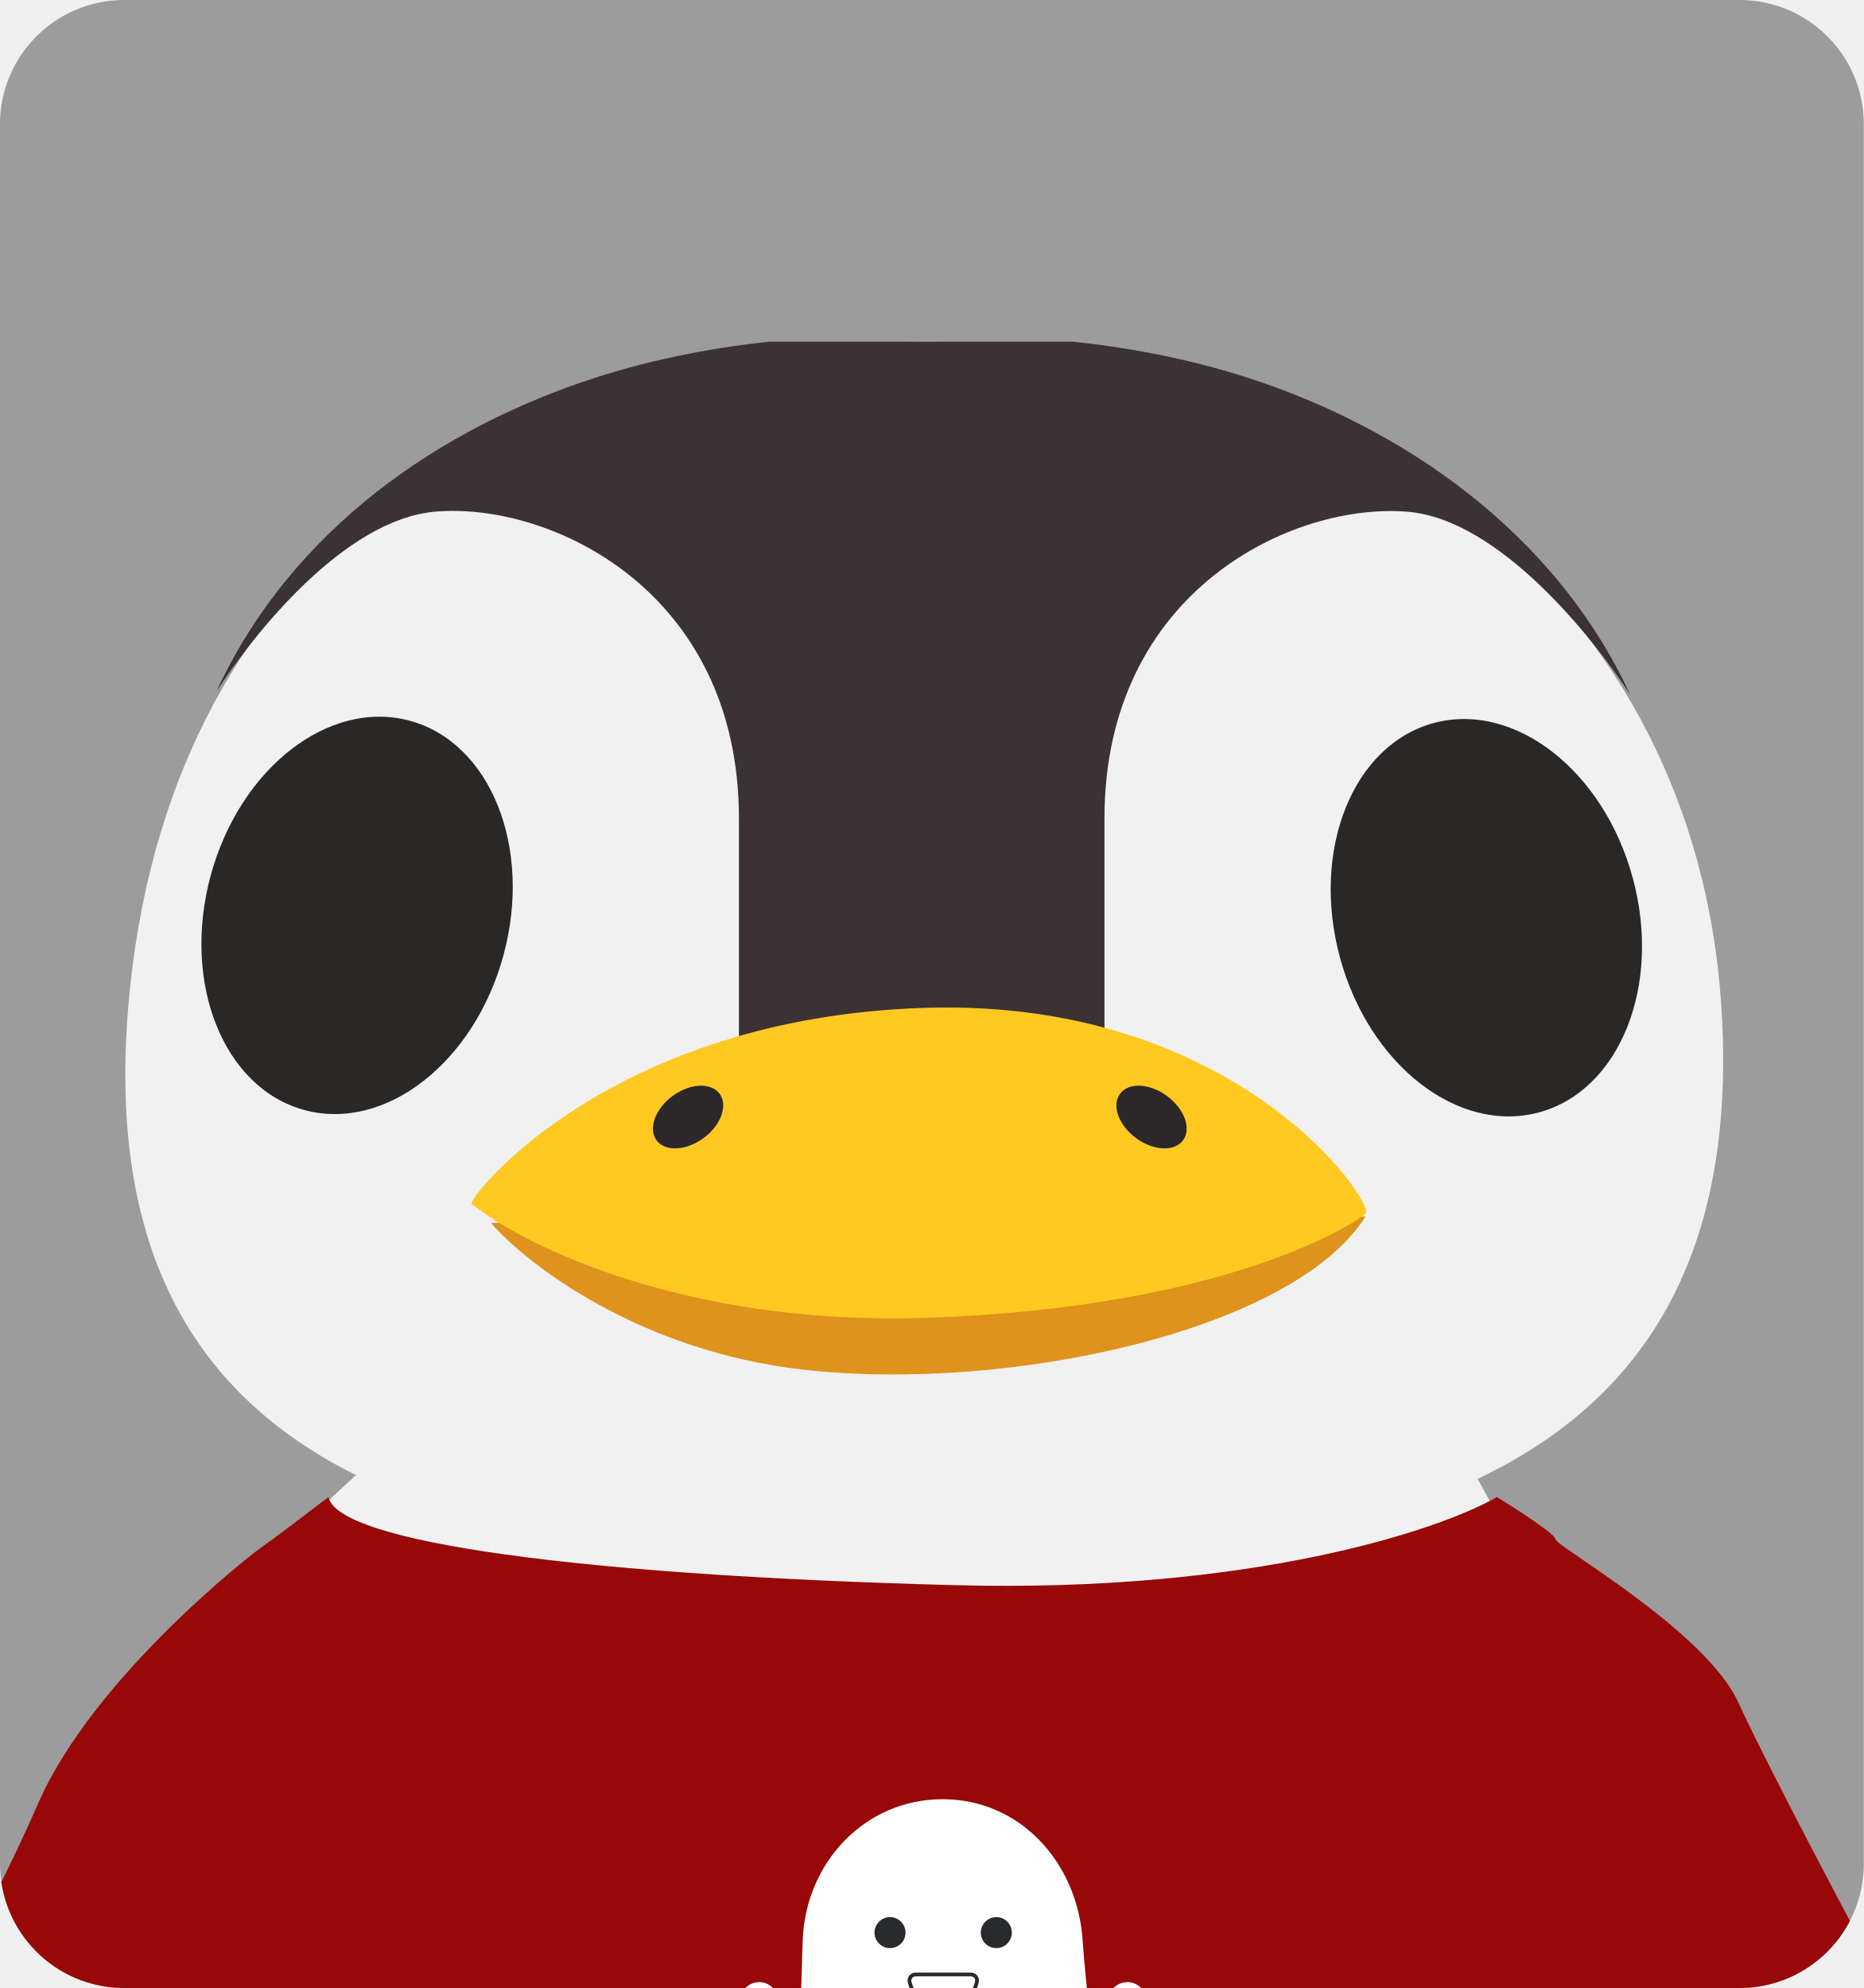
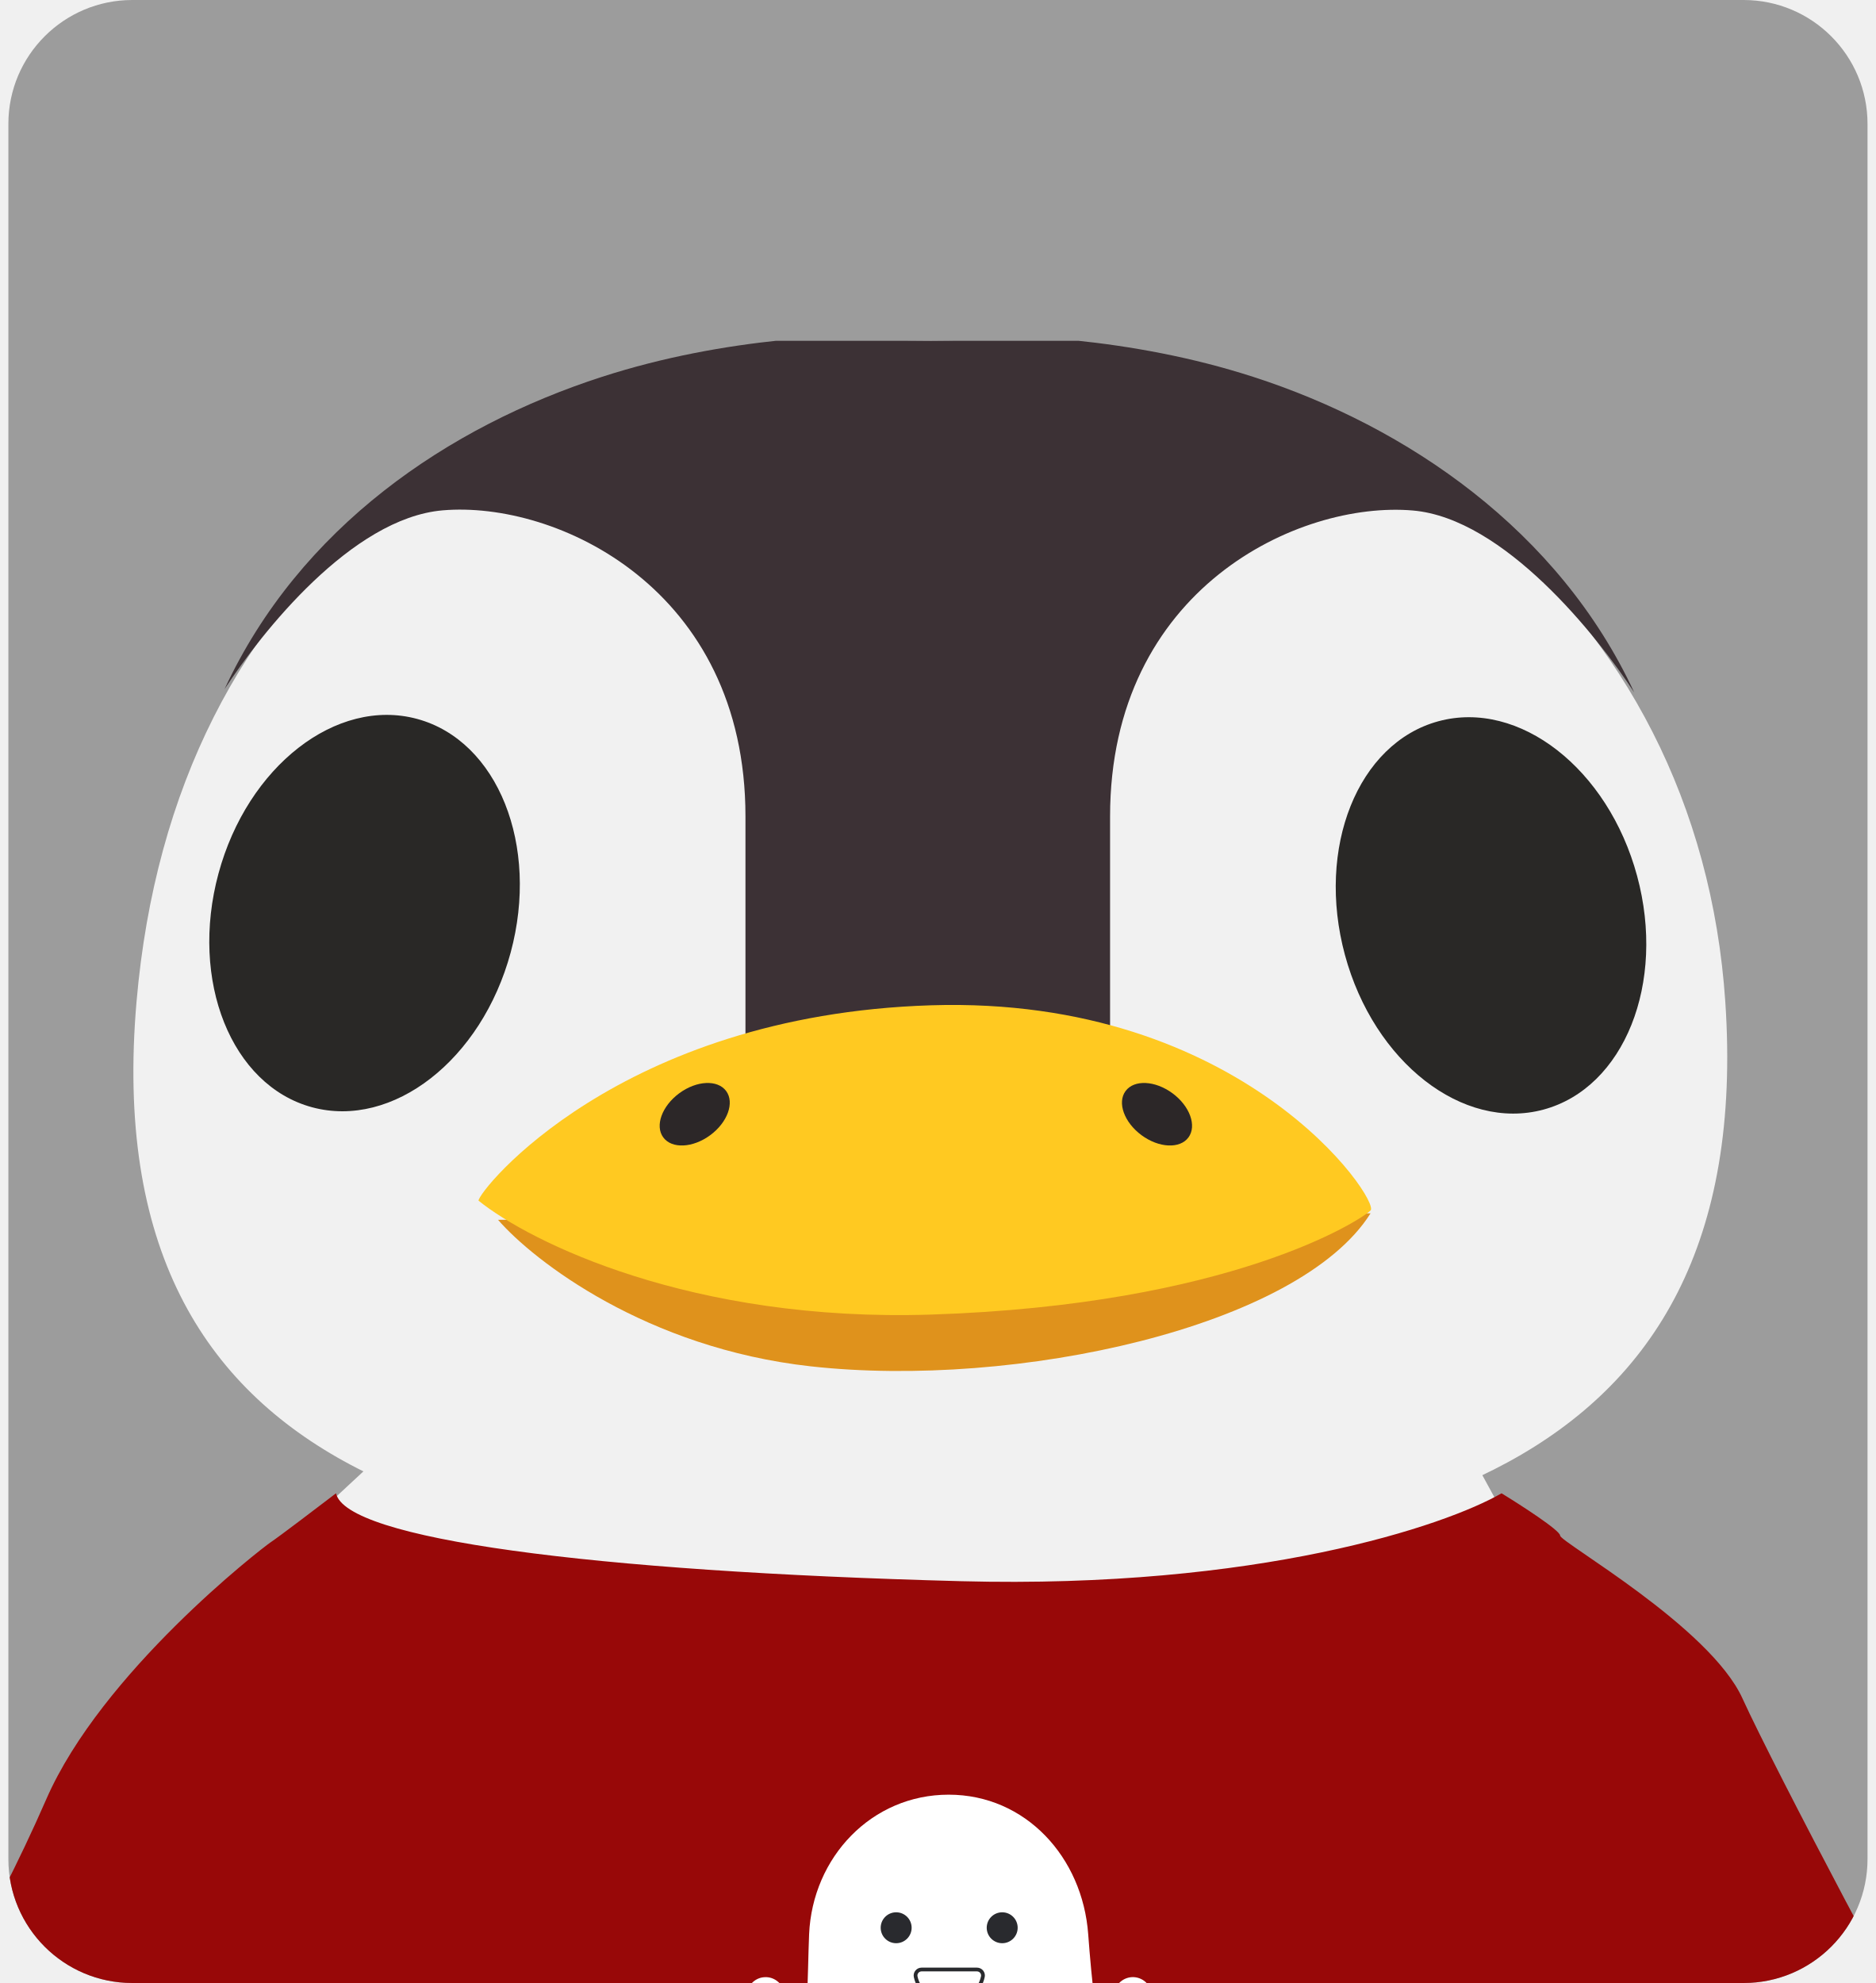
- <svg xmlns="http://www.w3.org/2000/svg" width="60" height="64" viewBox="0 0 60 64" fill="none">
+ <svg xmlns="http://www.w3.org/2000/svg" width="70" height="74" viewBox="0 0 60 64" fill="none">
  <g clip-path="url(#clip0_1_3391)">
    <rect width="60" height="64" rx="4" fill="#9C9C9C" />
    <g clip-path="url(#clip1_1_3391)">
      <path d="M55.41 32.329C56.461 47.88 44.164 50.402 29.773 50.402C15.382 50.402 2.77 48.09 4.136 32.329C5.338 18.46 15.382 11 29.773 11C44.164 11 54.551 19.616 55.41 32.329Z" fill="#F1F1F1" />
      <path fill-rule="evenodd" clip-rule="evenodd" d="M6.976 22.242C8.167 20.421 11.074 16.724 14.016 16.471C17.694 16.156 23.788 18.993 23.788 26.348V34.649H29.671V34.653H35.555V26.352C35.555 18.997 41.649 16.16 45.326 16.476C48.268 16.728 51.28 20.526 52.471 22.348C50.043 17.118 45.144 13.768 40.178 12.164C36.205 10.881 32.256 10.755 29.672 10.802V10.798C27.087 10.751 23.138 10.877 19.165 12.16C14.199 13.763 9.404 17.013 6.976 22.242Z" fill="#3C3135" />
      <path d="M25.89 44.097C20.594 43.509 16.959 40.7 15.803 39.369L43.962 39.159C41.651 42.836 32.509 44.833 25.89 44.097Z" fill="#DF921C" />
      <path d="M29.778 42.427C22.045 42.679 16.819 40.081 15.173 38.75C15.173 38.434 19.691 32.761 29.778 32.445C39.865 32.13 44.278 38.75 43.963 39.065C43.648 39.38 39.445 42.112 29.778 42.427Z" fill="#FFC921" />
      <ellipse cx="37.07" cy="35.961" rx="1.261" ry="0.841" transform="rotate(36.3995 37.0698 35.9607)" fill="#2C2728" />
      <ellipse cx="1.261" cy="0.841" rx="1.261" ry="0.841" transform="matrix(-0.804899 0.593412 0.593412 0.804899 22.6664 34.5359)" fill="#2C2728" />
      <ellipse cx="47.849" cy="29.544" rx="4.884" ry="6.492" transform="rotate(-15.1343 47.8494 29.5437)" fill="#292826" />
      <ellipse cx="4.884" cy="6.492" rx="4.884" ry="6.492" transform="matrix(-0.965317 -0.261082 -0.261082 0.965317 17.9047 24.4774)" fill="#292826" />
    </g>
    <path d="M11.601 47.355L10.13 48.721C11.286 52.188 20.877 51.873 31.459 51.873C39.444 51.873 45.364 50.087 48.06 48.51L47.43 47.355H11.601Z" fill="#F1F1F1" />
    <path d="M48.189 48.195C48.819 48.581 50.08 49.393 50.08 49.561C50.08 49.771 54.914 52.503 55.964 54.815C57.015 57.126 61.743 66.057 61.953 66.162C62.163 66.267 62.269 66.898 62.689 67.108C63.109 67.318 64.16 67.528 64.16 68.369C64.16 69.209 63.109 71.731 62.374 72.467C61.638 73.202 60.062 74.358 58.696 73.622C57.33 72.887 58.066 72.046 57.856 71.626C57.721 71.358 57.459 71.046 57.177 70.611C57.024 70.856 57.015 71.416 57.015 71.941C57.015 72.467 57.645 74.358 57.54 75.198C57.435 76.039 56.7 76.88 53.863 78.771C51.026 80.662 39.783 81.608 38.943 81.713C38.102 81.818 24.968 82.133 15.302 81.188C5.635 80.242 3.534 77.72 2.378 76.669C1.222 75.619 1.432 73.412 1.853 72.887C2.189 72.467 2.12 71.241 2.044 70.68C1.953 70.882 1.886 70.996 1.853 70.996C1.537 70.996 1.222 71.626 1.117 72.257C1.012 72.887 -0.354 74.463 -2.14 73.622C-3.926 72.782 -4.767 69.735 -4.977 68.684C-5.187 67.633 -3.926 67.318 -3.611 67.213C-3.296 67.108 -2.981 66.688 -2.876 66.162C-2.77 65.637 -0.564 62.17 1.222 58.072C3.008 53.974 8.157 49.981 8.472 49.771C8.724 49.603 9.978 48.651 10.574 48.195C10.889 49.666 18.769 50.717 30.747 51.032C40.33 51.284 46.368 49.246 48.189 48.195Z" fill="#980808" />
    <path d="M23.983 64.014C24.036 63.955 24.101 63.906 24.173 63.871C24.245 63.836 24.323 63.816 24.404 63.812C24.483 63.807 24.564 63.818 24.639 63.844C24.715 63.871 24.785 63.912 24.844 63.965L26.791 65.702L25.979 66.612L24.032 64.876C23.972 64.822 23.924 64.758 23.889 64.686C23.854 64.614 23.834 64.535 23.829 64.455C23.825 64.375 23.836 64.295 23.862 64.22C23.889 64.144 23.93 64.074 23.983 64.014Z" fill="white" />
    <path d="M34.751 66.612L33.938 65.701L35.885 63.965C36.006 63.857 36.165 63.802 36.326 63.811C36.488 63.821 36.639 63.894 36.747 64.014C36.854 64.135 36.91 64.294 36.9 64.455C36.891 64.617 36.818 64.768 36.697 64.876L34.751 66.612Z" fill="white" />
    <path d="M35.561 67.742C35.995 69.665 36.589 70.902 36.293 71.612C36.138 71.986 35.818 72.299 35.29 72.299C34.465 72.299 34.465 71.327 33.641 71.327C32.817 71.327 32.817 72.299 31.993 72.299C31.169 72.299 31.169 71.327 30.345 71.327C29.521 71.327 29.521 72.299 28.697 72.299C27.873 72.299 27.873 71.327 27.049 71.327C26.225 71.327 26.225 72.299 25.401 72.299C24.912 72.299 24.635 72.011 24.46 71.678C24.038 70.878 25.02 69.118 25.401 67.566C25.821 65.85 25.786 63.714 25.842 62.426C25.951 59.941 27.858 57.922 30.346 57.922C32.833 57.922 34.668 59.945 34.849 62.426C34.947 63.763 35.163 65.981 35.561 67.742Z" fill="white" />
    <path d="M28.651 62.716C28.927 62.716 29.151 62.492 29.151 62.217C29.151 61.941 28.927 61.718 28.651 61.718C28.376 61.718 28.152 61.941 28.152 62.217C28.152 62.492 28.376 62.716 28.651 62.716Z" fill="#292A2E" />
    <path d="M32.074 62.716C32.349 62.716 32.573 62.492 32.573 62.217C32.573 61.941 32.349 61.718 32.074 61.718C31.798 61.718 31.574 61.941 31.574 62.217C31.574 62.492 31.798 62.716 32.074 62.716Z" fill="#292A2E" />
    <path d="M31.26 63.564C31.289 63.564 31.317 63.571 31.343 63.583C31.369 63.595 31.392 63.613 31.41 63.636C31.429 63.658 31.442 63.684 31.448 63.712C31.455 63.74 31.456 63.769 31.45 63.797C31.343 64.298 30.898 64.612 30.366 64.612C29.833 64.612 29.389 64.298 29.282 63.797C29.276 63.769 29.276 63.74 29.283 63.712C29.29 63.684 29.303 63.658 29.321 63.636C29.34 63.613 29.363 63.595 29.389 63.583C29.415 63.571 29.443 63.564 29.472 63.564H31.26Z" fill="white" />
    <path d="M30.366 64.673C29.792 64.673 29.332 64.326 29.222 63.81C29.214 63.773 29.214 63.735 29.223 63.699C29.232 63.662 29.249 63.628 29.273 63.599C29.297 63.569 29.327 63.545 29.361 63.529C29.396 63.512 29.433 63.504 29.472 63.504H31.259C31.298 63.504 31.335 63.512 31.37 63.529C31.404 63.545 31.434 63.569 31.459 63.599C31.482 63.628 31.499 63.662 31.508 63.699C31.517 63.735 31.517 63.773 31.509 63.81C31.399 64.326 30.939 64.673 30.366 64.673ZM29.471 63.625C29.451 63.625 29.432 63.63 29.414 63.638C29.395 63.647 29.38 63.659 29.367 63.675C29.355 63.69 29.346 63.708 29.341 63.727C29.337 63.746 29.337 63.766 29.34 63.785C29.439 64.243 29.851 64.552 30.365 64.552C30.88 64.552 31.292 64.243 31.39 63.785C31.394 63.766 31.394 63.746 31.389 63.727C31.385 63.708 31.376 63.69 31.364 63.675C31.351 63.659 31.335 63.647 31.317 63.638C31.299 63.63 31.279 63.625 31.259 63.625H29.471Z" fill="#292A2E" />
  </g>
  <defs>
    <clipPath id="clip0_1_3391">
      <rect width="60" height="64" rx="4" fill="white" />
    </clipPath>
    <clipPath id="clip1_1_3391">
      <rect width="51.439" height="39.402" fill="white" transform="translate(4.03455 11)" />
    </clipPath>
  </defs>
</svg>
